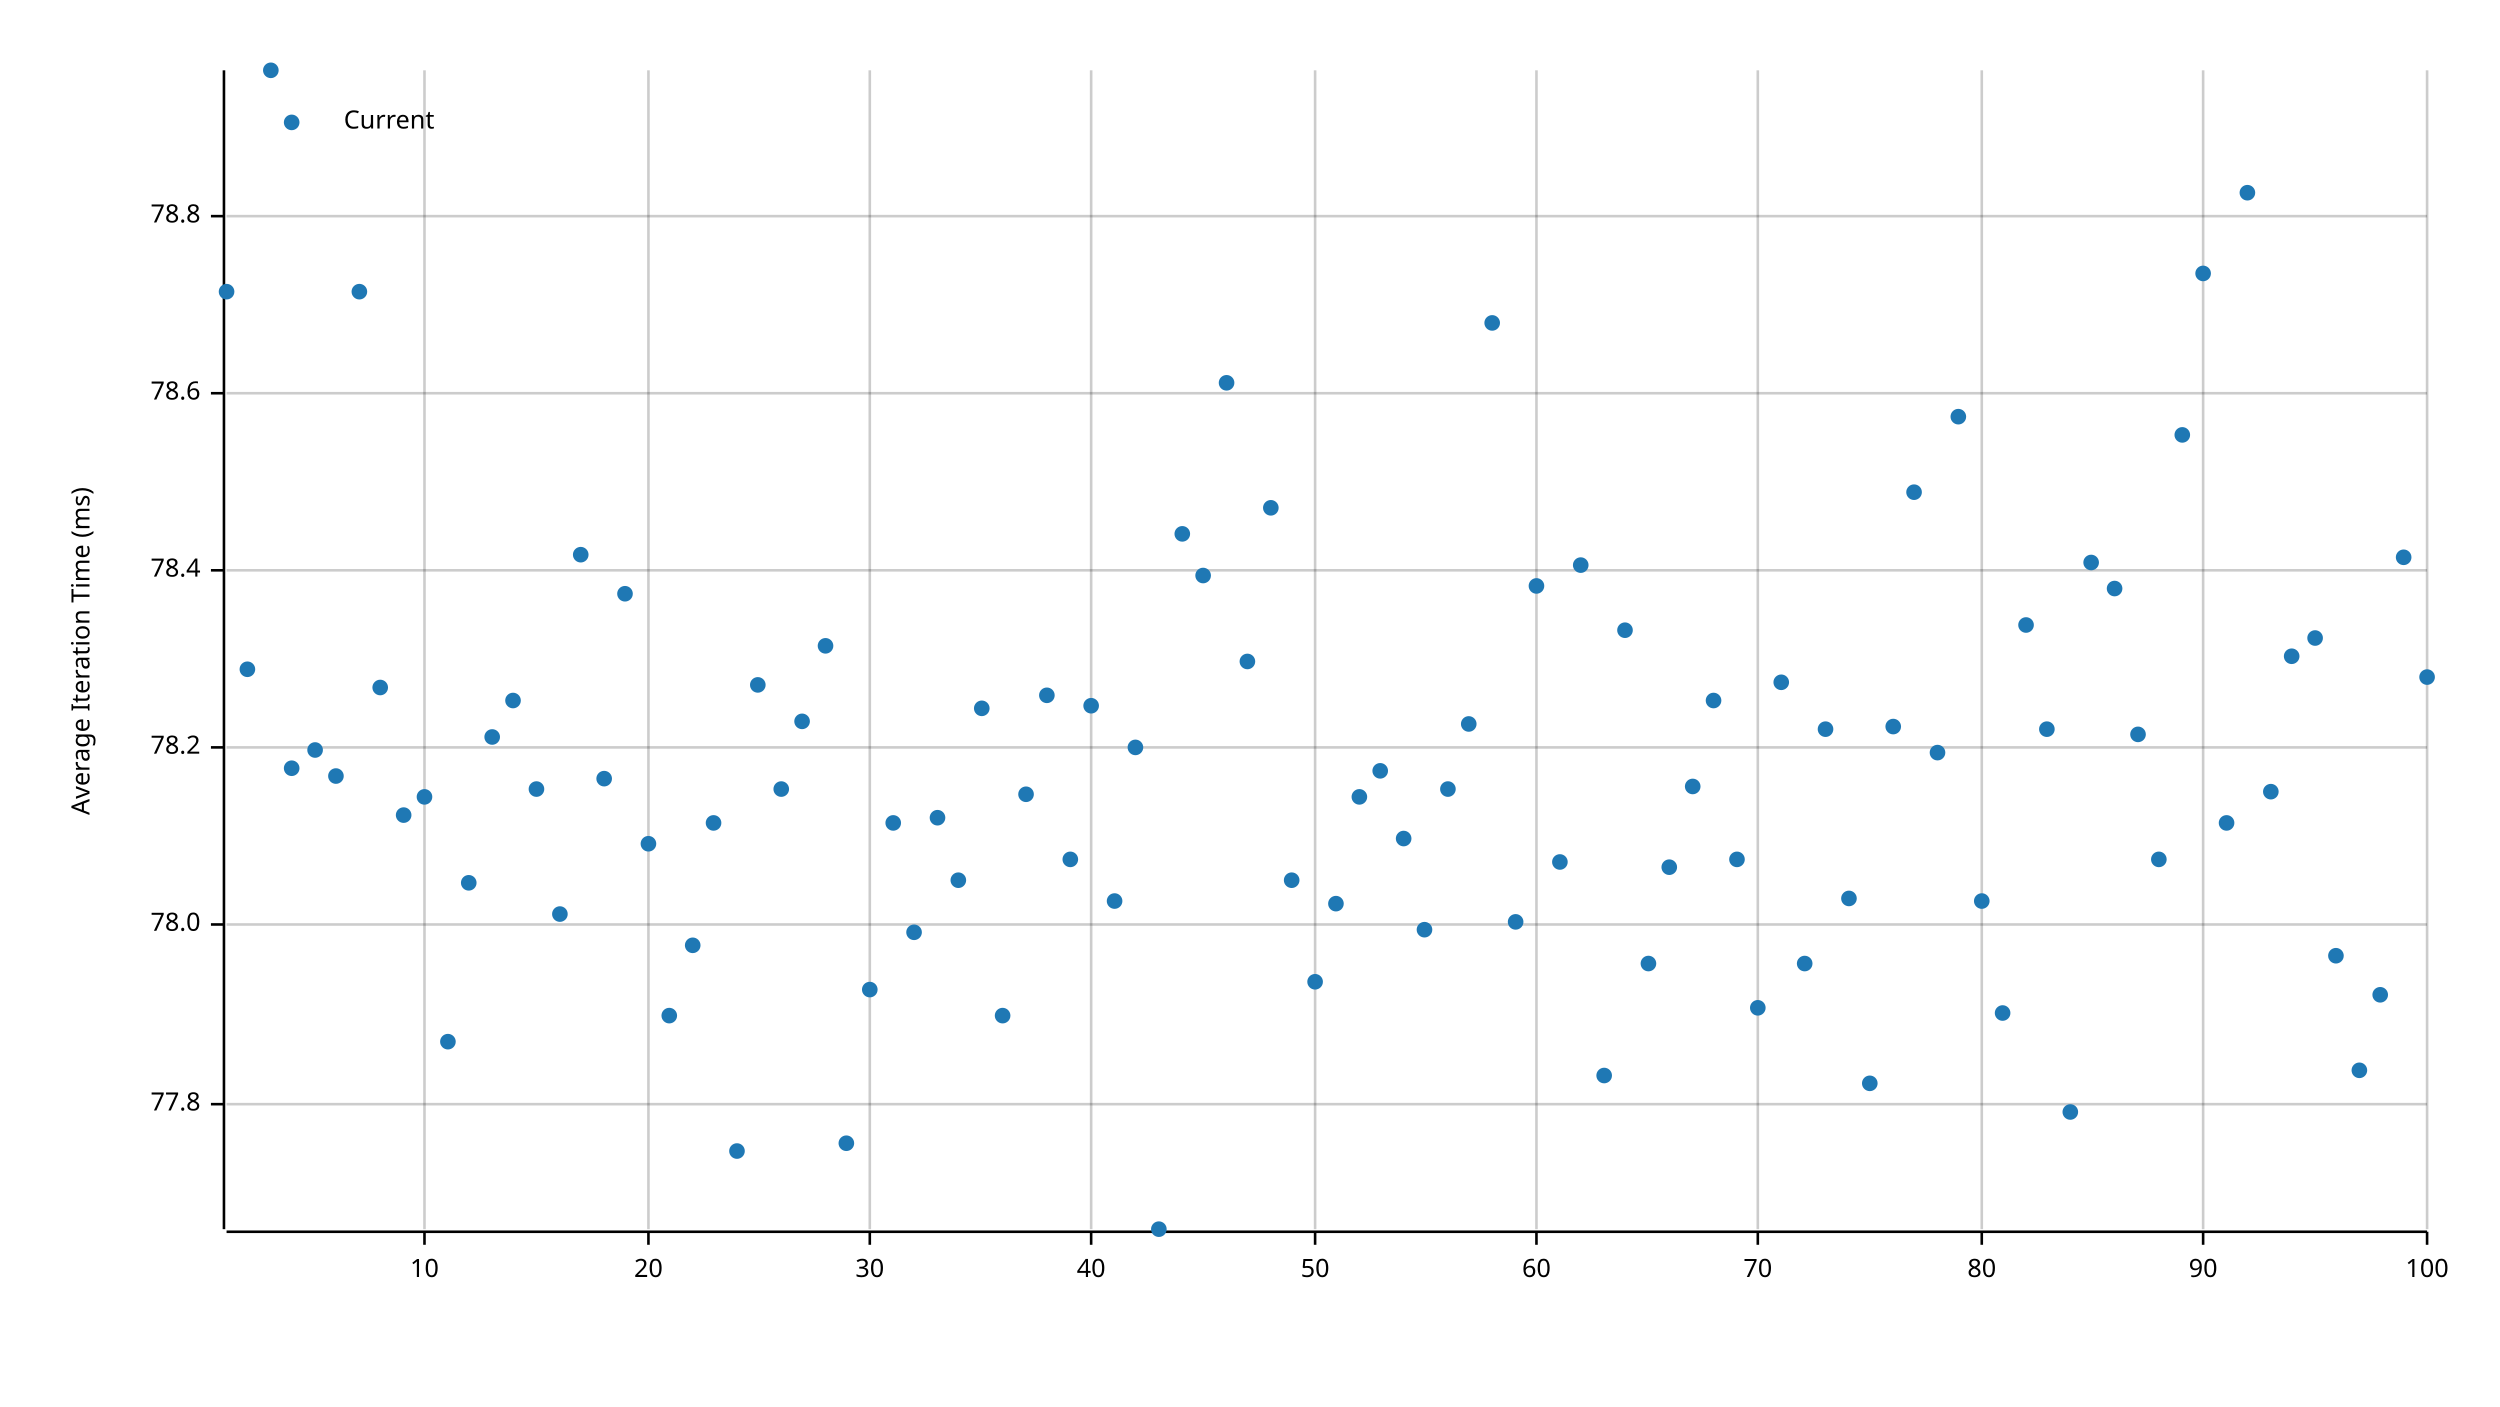
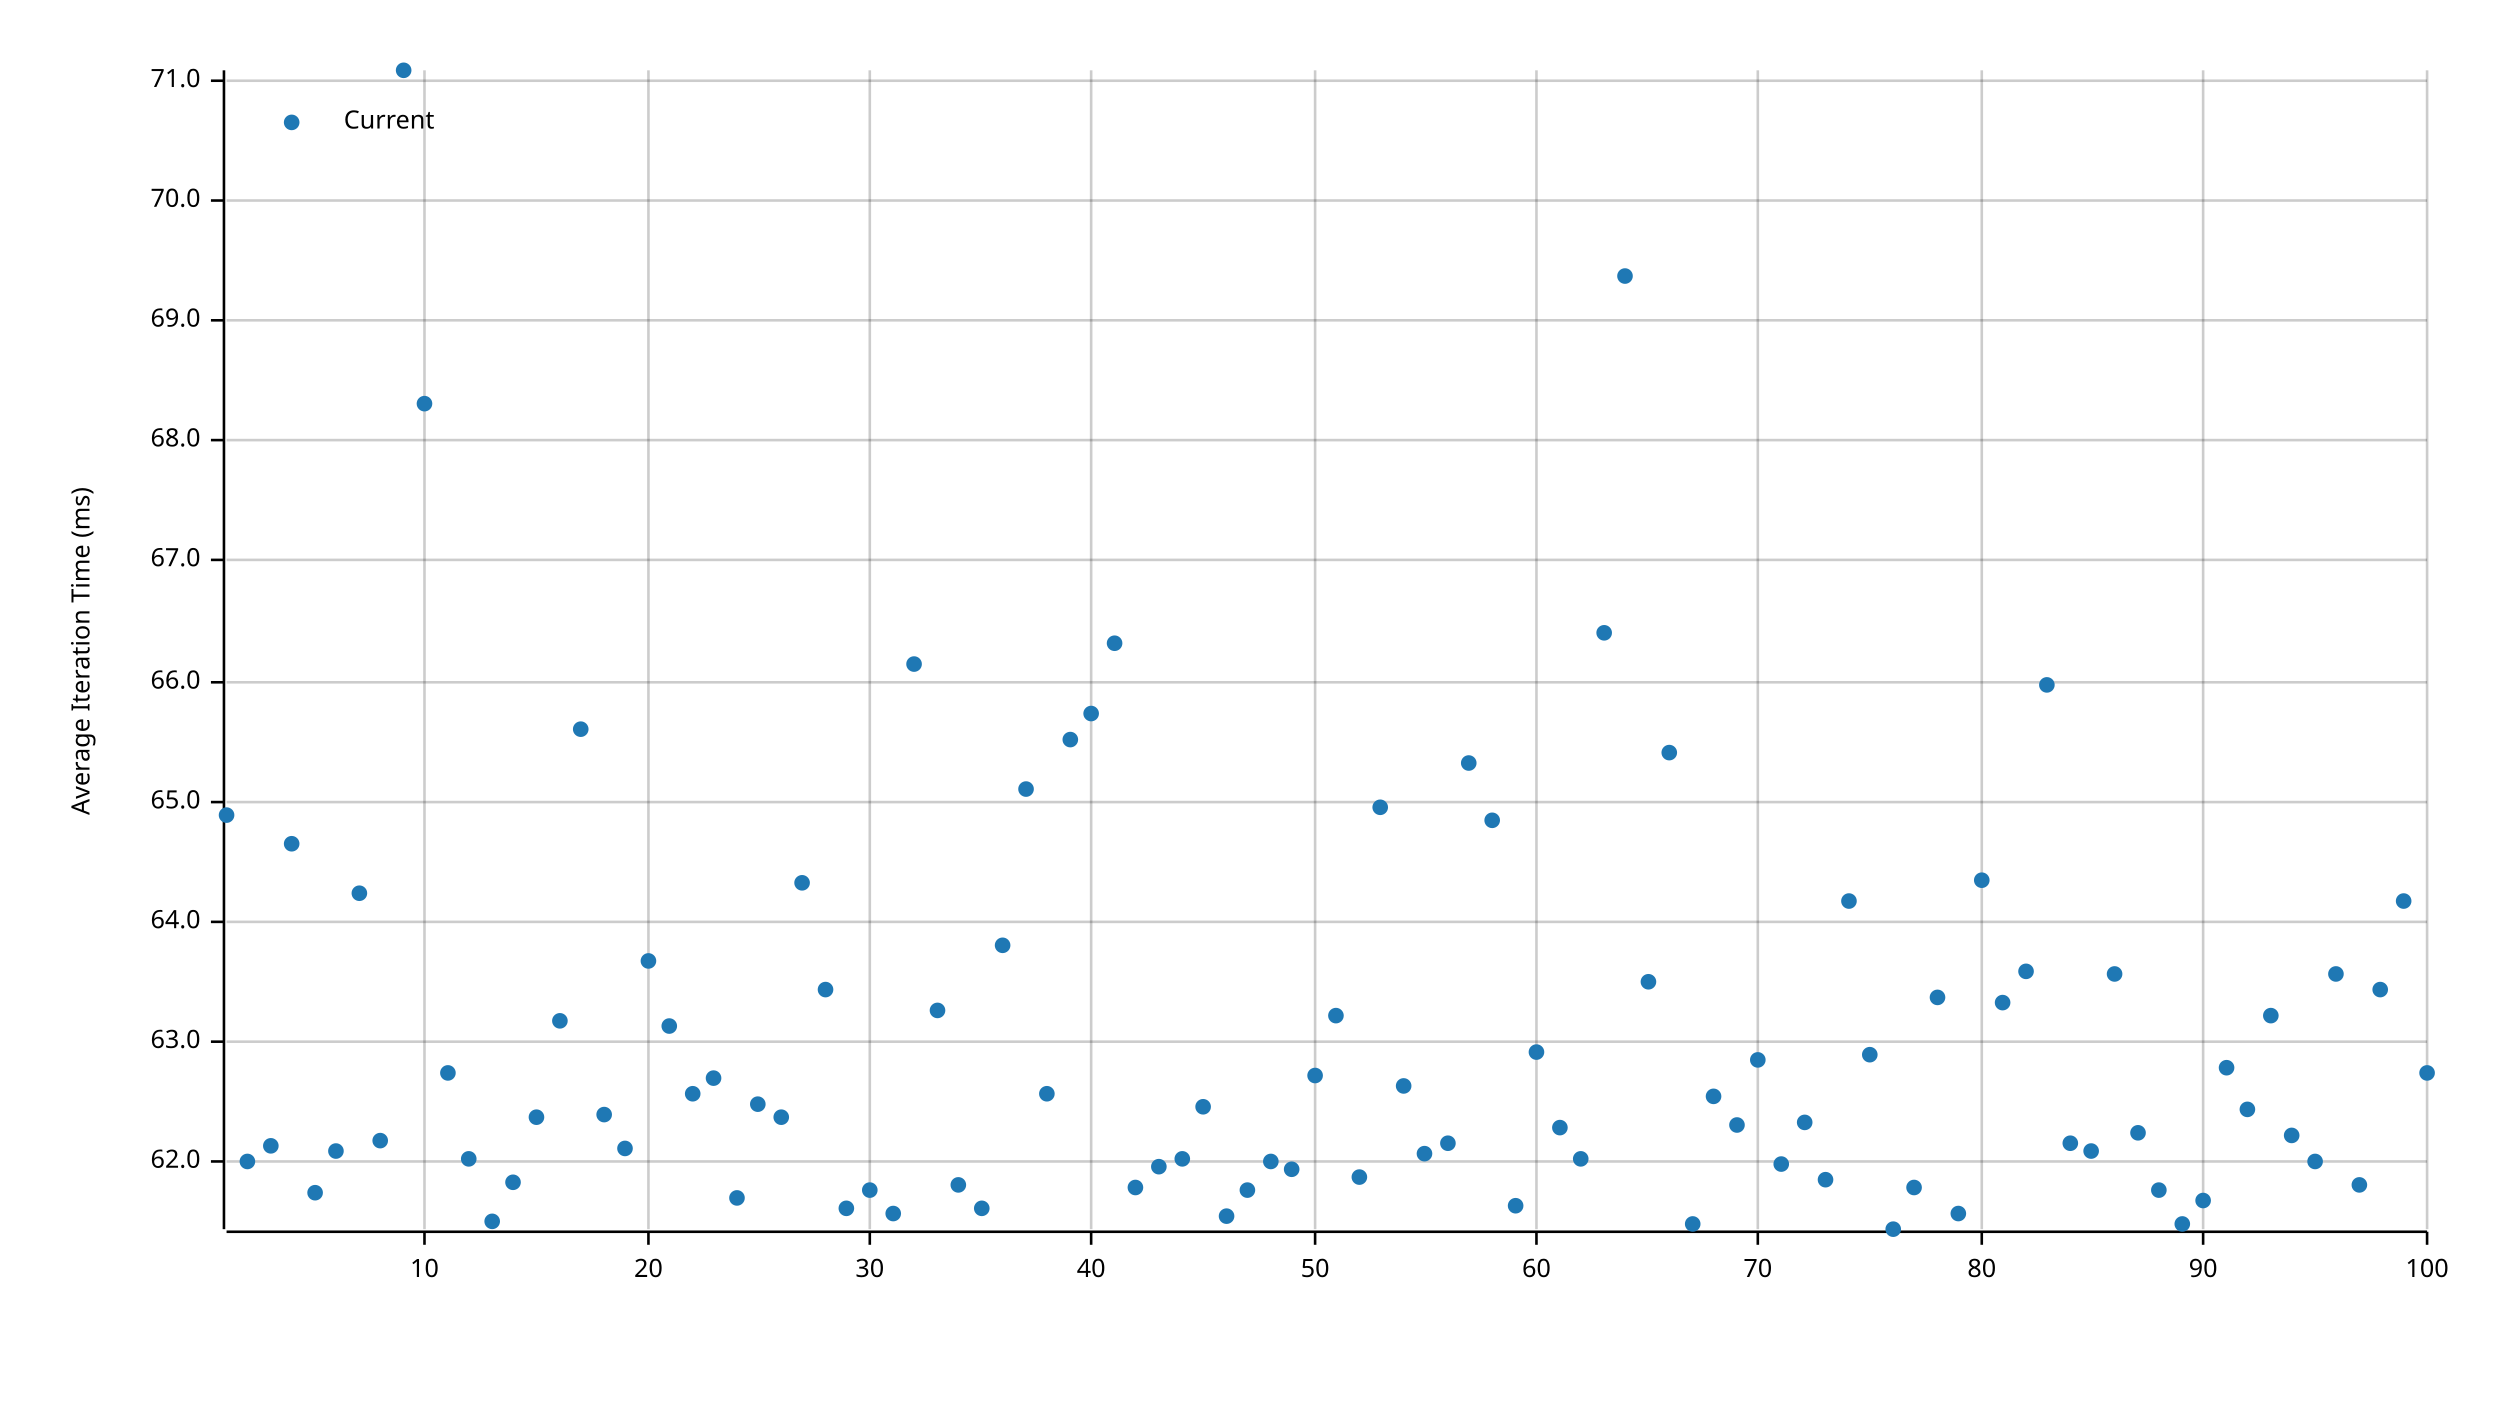
<svg xmlns="http://www.w3.org/2000/svg" width="960" height="540" viewBox="0 0 960 540">
  <text x="27" y="250" dy="0.76em" text-anchor="middle" font-family="sans-serif" font-size="9.677" opacity="1" fill="#000000" transform="rotate(270, 27, 250)">
Average Iteration Time (ms)
</text>
  <line opacity="0.2" stroke="#000000" stroke-width="1" x1="163" y1="472" x2="163" y2="27" />
  <line opacity="0.2" stroke="#000000" stroke-width="1" x1="249" y1="472" x2="249" y2="27" />
  <line opacity="0.2" stroke="#000000" stroke-width="1" x1="334" y1="472" x2="334" y2="27" />
  <line opacity="0.2" stroke="#000000" stroke-width="1" x1="419" y1="472" x2="419" y2="27" />
  <line opacity="0.2" stroke="#000000" stroke-width="1" x1="505" y1="472" x2="505" y2="27" />
  <line opacity="0.2" stroke="#000000" stroke-width="1" x1="590" y1="472" x2="590" y2="27" />
  <line opacity="0.2" stroke="#000000" stroke-width="1" x1="675" y1="472" x2="675" y2="27" />
  <line opacity="0.2" stroke="#000000" stroke-width="1" x1="761" y1="472" x2="761" y2="27" />
  <line opacity="0.2" stroke="#000000" stroke-width="1" x1="846" y1="472" x2="846" y2="27" />
  <line opacity="0.2" stroke="#000000" stroke-width="1" x1="932" y1="472" x2="932" y2="27" />
-   <line opacity="0.2" stroke="#000000" stroke-width="1" x1="87" y1="424" x2="932" y2="424" />
-   <line opacity="0.2" stroke="#000000" stroke-width="1" x1="87" y1="355" x2="932" y2="355" />
-   <line opacity="0.2" stroke="#000000" stroke-width="1" x1="87" y1="287" x2="932" y2="287" />
-   <line opacity="0.2" stroke="#000000" stroke-width="1" x1="87" y1="219" x2="932" y2="219" />
-   <line opacity="0.2" stroke="#000000" stroke-width="1" x1="87" y1="151" x2="932" y2="151" />
-   <line opacity="0.2" stroke="#000000" stroke-width="1" x1="87" y1="83" x2="932" y2="83" />
+   <line opacity="0.2" stroke="#000000" stroke-width="1" x1="87" y1="446" x2="932" y2="446" />
+   <line opacity="0.2" stroke="#000000" stroke-width="1" x1="87" y1="400" x2="932" y2="400" />
+   <line opacity="0.2" stroke="#000000" stroke-width="1" x1="87" y1="354" x2="932" y2="354" />
+   <line opacity="0.2" stroke="#000000" stroke-width="1" x1="87" y1="308" x2="932" y2="308" />
+   <line opacity="0.2" stroke="#000000" stroke-width="1" x1="87" y1="262" x2="932" y2="262" />
+   <line opacity="0.2" stroke="#000000" stroke-width="1" x1="87" y1="215" x2="932" y2="215" />
+   <line opacity="0.2" stroke="#000000" stroke-width="1" x1="87" y1="169" x2="932" y2="169" />
+   <line opacity="0.2" stroke="#000000" stroke-width="1" x1="87" y1="123" x2="932" y2="123" />
+   <line opacity="0.2" stroke="#000000" stroke-width="1" x1="87" y1="77" x2="932" y2="77" />
+   <line opacity="0.2" stroke="#000000" stroke-width="1" x1="87" y1="31" x2="932" y2="31" />
  <polyline fill="none" opacity="1" stroke="#000000" stroke-width="1" points="86,27 86,472 " />
-   <text x="77" y="424" dy="0.5ex" text-anchor="end" font-family="sans-serif" font-size="9.677" opacity="1" fill="#000000">
- 77.8
- </text>
-   <polyline fill="none" opacity="1" stroke="#000000" stroke-width="1" points="81,424 86,424 " />
-   <text x="77" y="355" dy="0.5ex" text-anchor="end" font-family="sans-serif" font-size="9.677" opacity="1" fill="#000000">
- 78.0
- </text>
-   <polyline fill="none" opacity="1" stroke="#000000" stroke-width="1" points="81,355 86,355 " />
-   <text x="77" y="287" dy="0.5ex" text-anchor="end" font-family="sans-serif" font-size="9.677" opacity="1" fill="#000000">
- 78.2
- </text>
-   <polyline fill="none" opacity="1" stroke="#000000" stroke-width="1" points="81,287 86,287 " />
-   <text x="77" y="219" dy="0.5ex" text-anchor="end" font-family="sans-serif" font-size="9.677" opacity="1" fill="#000000">
- 78.4
- </text>
-   <polyline fill="none" opacity="1" stroke="#000000" stroke-width="1" points="81,219 86,219 " />
-   <text x="77" y="151" dy="0.5ex" text-anchor="end" font-family="sans-serif" font-size="9.677" opacity="1" fill="#000000">
- 78.6
- </text>
-   <polyline fill="none" opacity="1" stroke="#000000" stroke-width="1" points="81,151 86,151 " />
-   <text x="77" y="83" dy="0.5ex" text-anchor="end" font-family="sans-serif" font-size="9.677" opacity="1" fill="#000000">
- 78.8
- </text>
-   <polyline fill="none" opacity="1" stroke="#000000" stroke-width="1" points="81,83 86,83 " />
+   <text x="77" y="446" dy="0.5ex" text-anchor="end" font-family="sans-serif" font-size="9.677" opacity="1" fill="#000000">
+ 62.0
+ </text>
+   <polyline fill="none" opacity="1" stroke="#000000" stroke-width="1" points="81,446 86,446 " />
+   <text x="77" y="400" dy="0.5ex" text-anchor="end" font-family="sans-serif" font-size="9.677" opacity="1" fill="#000000">
+ 63.0
+ </text>
+   <polyline fill="none" opacity="1" stroke="#000000" stroke-width="1" points="81,400 86,400 " />
+   <text x="77" y="354" dy="0.5ex" text-anchor="end" font-family="sans-serif" font-size="9.677" opacity="1" fill="#000000">
+ 64.0
+ </text>
+   <polyline fill="none" opacity="1" stroke="#000000" stroke-width="1" points="81,354 86,354 " />
+   <text x="77" y="308" dy="0.5ex" text-anchor="end" font-family="sans-serif" font-size="9.677" opacity="1" fill="#000000">
+ 65.0
+ </text>
+   <polyline fill="none" opacity="1" stroke="#000000" stroke-width="1" points="81,308 86,308 " />
+   <text x="77" y="262" dy="0.5ex" text-anchor="end" font-family="sans-serif" font-size="9.677" opacity="1" fill="#000000">
+ 66.0
+ </text>
+   <polyline fill="none" opacity="1" stroke="#000000" stroke-width="1" points="81,262 86,262 " />
+   <text x="77" y="215" dy="0.5ex" text-anchor="end" font-family="sans-serif" font-size="9.677" opacity="1" fill="#000000">
+ 67.0
+ </text>
+   <polyline fill="none" opacity="1" stroke="#000000" stroke-width="1" points="81,215 86,215 " />
+   <text x="77" y="169" dy="0.5ex" text-anchor="end" font-family="sans-serif" font-size="9.677" opacity="1" fill="#000000">
+ 68.0
+ </text>
+   <polyline fill="none" opacity="1" stroke="#000000" stroke-width="1" points="81,169 86,169 " />
+   <text x="77" y="123" dy="0.5ex" text-anchor="end" font-family="sans-serif" font-size="9.677" opacity="1" fill="#000000">
+ 69.0
+ </text>
+   <polyline fill="none" opacity="1" stroke="#000000" stroke-width="1" points="81,123 86,123 " />
+   <text x="77" y="77" dy="0.5ex" text-anchor="end" font-family="sans-serif" font-size="9.677" opacity="1" fill="#000000">
+ 70.0
+ </text>
+   <polyline fill="none" opacity="1" stroke="#000000" stroke-width="1" points="81,77 86,77 " />
+   <text x="77" y="31" dy="0.5ex" text-anchor="end" font-family="sans-serif" font-size="9.677" opacity="1" fill="#000000">
+ 71.0
+ </text>
+   <polyline fill="none" opacity="1" stroke="#000000" stroke-width="1" points="81,31 86,31 " />
  <polyline fill="none" opacity="1" stroke="#000000" stroke-width="1" points="87,473 932,473 " />
  <text x="163" y="483" dy="0.76em" text-anchor="middle" font-family="sans-serif" font-size="9.677" opacity="1" fill="#000000">
10
</text>
  <polyline fill="none" opacity="1" stroke="#000000" stroke-width="1" points="163,473 163,478 " />
  <text x="249" y="483" dy="0.76em" text-anchor="middle" font-family="sans-serif" font-size="9.677" opacity="1" fill="#000000">
20
</text>
  <polyline fill="none" opacity="1" stroke="#000000" stroke-width="1" points="249,473 249,478 " />
  <text x="334" y="483" dy="0.76em" text-anchor="middle" font-family="sans-serif" font-size="9.677" opacity="1" fill="#000000">
30
</text>
  <polyline fill="none" opacity="1" stroke="#000000" stroke-width="1" points="334,473 334,478 " />
  <text x="419" y="483" dy="0.76em" text-anchor="middle" font-family="sans-serif" font-size="9.677" opacity="1" fill="#000000">
40
</text>
  <polyline fill="none" opacity="1" stroke="#000000" stroke-width="1" points="419,473 419,478 " />
  <text x="505" y="483" dy="0.76em" text-anchor="middle" font-family="sans-serif" font-size="9.677" opacity="1" fill="#000000">
50
</text>
  <polyline fill="none" opacity="1" stroke="#000000" stroke-width="1" points="505,473 505,478 " />
  <text x="590" y="483" dy="0.76em" text-anchor="middle" font-family="sans-serif" font-size="9.677" opacity="1" fill="#000000">
60
</text>
  <polyline fill="none" opacity="1" stroke="#000000" stroke-width="1" points="590,473 590,478 " />
  <text x="675" y="483" dy="0.76em" text-anchor="middle" font-family="sans-serif" font-size="9.677" opacity="1" fill="#000000">
70
</text>
  <polyline fill="none" opacity="1" stroke="#000000" stroke-width="1" points="675,473 675,478 " />
  <text x="761" y="483" dy="0.76em" text-anchor="middle" font-family="sans-serif" font-size="9.677" opacity="1" fill="#000000">
80
</text>
  <polyline fill="none" opacity="1" stroke="#000000" stroke-width="1" points="761,473 761,478 " />
  <text x="846" y="483" dy="0.76em" text-anchor="middle" font-family="sans-serif" font-size="9.677" opacity="1" fill="#000000">
90
</text>
  <polyline fill="none" opacity="1" stroke="#000000" stroke-width="1" points="846,473 846,478 " />
  <text x="932" y="483" dy="0.76em" text-anchor="middle" font-family="sans-serif" font-size="9.677" opacity="1" fill="#000000">
100
</text>
  <polyline fill="none" opacity="1" stroke="#000000" stroke-width="1" points="932,473 932,478 " />
-   <circle cx="87" cy="112" r="3" opacity="1" fill="#1F78B4" stroke="none" stroke-width="1" />
-   <circle cx="95" cy="257" r="3" opacity="1" fill="#1F78B4" stroke="none" stroke-width="1" />
-   <circle cx="104" cy="27" r="3" opacity="1" fill="#1F78B4" stroke="none" stroke-width="1" />
-   <circle cx="112" cy="295" r="3" opacity="1" fill="#1F78B4" stroke="none" stroke-width="1" />
-   <circle cx="121" cy="288" r="3" opacity="1" fill="#1F78B4" stroke="none" stroke-width="1" />
-   <circle cx="129" cy="298" r="3" opacity="1" fill="#1F78B4" stroke="none" stroke-width="1" />
-   <circle cx="138" cy="112" r="3" opacity="1" fill="#1F78B4" stroke="none" stroke-width="1" />
-   <circle cx="146" cy="264" r="3" opacity="1" fill="#1F78B4" stroke="none" stroke-width="1" />
-   <circle cx="155" cy="313" r="3" opacity="1" fill="#1F78B4" stroke="none" stroke-width="1" />
-   <circle cx="163" cy="306" r="3" opacity="1" fill="#1F78B4" stroke="none" stroke-width="1" />
-   <circle cx="172" cy="400" r="3" opacity="1" fill="#1F78B4" stroke="none" stroke-width="1" />
-   <circle cx="180" cy="339" r="3" opacity="1" fill="#1F78B4" stroke="none" stroke-width="1" />
-   <circle cx="189" cy="283" r="3" opacity="1" fill="#1F78B4" stroke="none" stroke-width="1" />
-   <circle cx="197" cy="269" r="3" opacity="1" fill="#1F78B4" stroke="none" stroke-width="1" />
-   <circle cx="206" cy="303" r="3" opacity="1" fill="#1F78B4" stroke="none" stroke-width="1" />
-   <circle cx="215" cy="351" r="3" opacity="1" fill="#1F78B4" stroke="none" stroke-width="1" />
-   <circle cx="223" cy="213" r="3" opacity="1" fill="#1F78B4" stroke="none" stroke-width="1" />
-   <circle cx="232" cy="299" r="3" opacity="1" fill="#1F78B4" stroke="none" stroke-width="1" />
-   <circle cx="240" cy="228" r="3" opacity="1" fill="#1F78B4" stroke="none" stroke-width="1" />
-   <circle cx="249" cy="324" r="3" opacity="1" fill="#1F78B4" stroke="none" stroke-width="1" />
-   <circle cx="257" cy="390" r="3" opacity="1" fill="#1F78B4" stroke="none" stroke-width="1" />
-   <circle cx="266" cy="363" r="3" opacity="1" fill="#1F78B4" stroke="none" stroke-width="1" />
-   <circle cx="274" cy="316" r="3" opacity="1" fill="#1F78B4" stroke="none" stroke-width="1" />
-   <circle cx="283" cy="442" r="3" opacity="1" fill="#1F78B4" stroke="none" stroke-width="1" />
-   <circle cx="291" cy="263" r="3" opacity="1" fill="#1F78B4" stroke="none" stroke-width="1" />
-   <circle cx="300" cy="303" r="3" opacity="1" fill="#1F78B4" stroke="none" stroke-width="1" />
-   <circle cx="308" cy="277" r="3" opacity="1" fill="#1F78B4" stroke="none" stroke-width="1" />
-   <circle cx="317" cy="248" r="3" opacity="1" fill="#1F78B4" stroke="none" stroke-width="1" />
-   <circle cx="325" cy="439" r="3" opacity="1" fill="#1F78B4" stroke="none" stroke-width="1" />
-   <circle cx="334" cy="380" r="3" opacity="1" fill="#1F78B4" stroke="none" stroke-width="1" />
-   <circle cx="343" cy="316" r="3" opacity="1" fill="#1F78B4" stroke="none" stroke-width="1" />
-   <circle cx="351" cy="358" r="3" opacity="1" fill="#1F78B4" stroke="none" stroke-width="1" />
-   <circle cx="360" cy="314" r="3" opacity="1" fill="#1F78B4" stroke="none" stroke-width="1" />
-   <circle cx="368" cy="338" r="3" opacity="1" fill="#1F78B4" stroke="none" stroke-width="1" />
-   <circle cx="377" cy="272" r="3" opacity="1" fill="#1F78B4" stroke="none" stroke-width="1" />
-   <circle cx="385" cy="390" r="3" opacity="1" fill="#1F78B4" stroke="none" stroke-width="1" />
-   <circle cx="394" cy="305" r="3" opacity="1" fill="#1F78B4" stroke="none" stroke-width="1" />
-   <circle cx="402" cy="267" r="3" opacity="1" fill="#1F78B4" stroke="none" stroke-width="1" />
-   <circle cx="411" cy="330" r="3" opacity="1" fill="#1F78B4" stroke="none" stroke-width="1" />
-   <circle cx="419" cy="271" r="3" opacity="1" fill="#1F78B4" stroke="none" stroke-width="1" />
-   <circle cx="428" cy="346" r="3" opacity="1" fill="#1F78B4" stroke="none" stroke-width="1" />
-   <circle cx="436" cy="287" r="3" opacity="1" fill="#1F78B4" stroke="none" stroke-width="1" />
-   <circle cx="445" cy="472" r="3" opacity="1" fill="#1F78B4" stroke="none" stroke-width="1" />
-   <circle cx="454" cy="205" r="3" opacity="1" fill="#1F78B4" stroke="none" stroke-width="1" />
-   <circle cx="462" cy="221" r="3" opacity="1" fill="#1F78B4" stroke="none" stroke-width="1" />
-   <circle cx="471" cy="147" r="3" opacity="1" fill="#1F78B4" stroke="none" stroke-width="1" />
-   <circle cx="479" cy="254" r="3" opacity="1" fill="#1F78B4" stroke="none" stroke-width="1" />
-   <circle cx="488" cy="195" r="3" opacity="1" fill="#1F78B4" stroke="none" stroke-width="1" />
-   <circle cx="496" cy="338" r="3" opacity="1" fill="#1F78B4" stroke="none" stroke-width="1" />
-   <circle cx="505" cy="377" r="3" opacity="1" fill="#1F78B4" stroke="none" stroke-width="1" />
-   <circle cx="513" cy="347" r="3" opacity="1" fill="#1F78B4" stroke="none" stroke-width="1" />
-   <circle cx="522" cy="306" r="3" opacity="1" fill="#1F78B4" stroke="none" stroke-width="1" />
-   <circle cx="530" cy="296" r="3" opacity="1" fill="#1F78B4" stroke="none" stroke-width="1" />
-   <circle cx="539" cy="322" r="3" opacity="1" fill="#1F78B4" stroke="none" stroke-width="1" />
-   <circle cx="547" cy="357" r="3" opacity="1" fill="#1F78B4" stroke="none" stroke-width="1" />
-   <circle cx="556" cy="303" r="3" opacity="1" fill="#1F78B4" stroke="none" stroke-width="1" />
-   <circle cx="564" cy="278" r="3" opacity="1" fill="#1F78B4" stroke="none" stroke-width="1" />
-   <circle cx="573" cy="124" r="3" opacity="1" fill="#1F78B4" stroke="none" stroke-width="1" />
-   <circle cx="582" cy="354" r="3" opacity="1" fill="#1F78B4" stroke="none" stroke-width="1" />
-   <circle cx="590" cy="225" r="3" opacity="1" fill="#1F78B4" stroke="none" stroke-width="1" />
-   <circle cx="599" cy="331" r="3" opacity="1" fill="#1F78B4" stroke="none" stroke-width="1" />
-   <circle cx="607" cy="217" r="3" opacity="1" fill="#1F78B4" stroke="none" stroke-width="1" />
-   <circle cx="616" cy="413" r="3" opacity="1" fill="#1F78B4" stroke="none" stroke-width="1" />
-   <circle cx="624" cy="242" r="3" opacity="1" fill="#1F78B4" stroke="none" stroke-width="1" />
-   <circle cx="633" cy="370" r="3" opacity="1" fill="#1F78B4" stroke="none" stroke-width="1" />
-   <circle cx="641" cy="333" r="3" opacity="1" fill="#1F78B4" stroke="none" stroke-width="1" />
-   <circle cx="650" cy="302" r="3" opacity="1" fill="#1F78B4" stroke="none" stroke-width="1" />
-   <circle cx="658" cy="269" r="3" opacity="1" fill="#1F78B4" stroke="none" stroke-width="1" />
-   <circle cx="667" cy="330" r="3" opacity="1" fill="#1F78B4" stroke="none" stroke-width="1" />
-   <circle cx="675" cy="387" r="3" opacity="1" fill="#1F78B4" stroke="none" stroke-width="1" />
-   <circle cx="684" cy="262" r="3" opacity="1" fill="#1F78B4" stroke="none" stroke-width="1" />
-   <circle cx="693" cy="370" r="3" opacity="1" fill="#1F78B4" stroke="none" stroke-width="1" />
-   <circle cx="701" cy="280" r="3" opacity="1" fill="#1F78B4" stroke="none" stroke-width="1" />
-   <circle cx="710" cy="345" r="3" opacity="1" fill="#1F78B4" stroke="none" stroke-width="1" />
-   <circle cx="718" cy="416" r="3" opacity="1" fill="#1F78B4" stroke="none" stroke-width="1" />
-   <circle cx="727" cy="279" r="3" opacity="1" fill="#1F78B4" stroke="none" stroke-width="1" />
-   <circle cx="735" cy="189" r="3" opacity="1" fill="#1F78B4" stroke="none" stroke-width="1" />
-   <circle cx="744" cy="289" r="3" opacity="1" fill="#1F78B4" stroke="none" stroke-width="1" />
-   <circle cx="752" cy="160" r="3" opacity="1" fill="#1F78B4" stroke="none" stroke-width="1" />
-   <circle cx="761" cy="346" r="3" opacity="1" fill="#1F78B4" stroke="none" stroke-width="1" />
-   <circle cx="769" cy="389" r="3" opacity="1" fill="#1F78B4" stroke="none" stroke-width="1" />
-   <circle cx="778" cy="240" r="3" opacity="1" fill="#1F78B4" stroke="none" stroke-width="1" />
-   <circle cx="786" cy="280" r="3" opacity="1" fill="#1F78B4" stroke="none" stroke-width="1" />
-   <circle cx="795" cy="427" r="3" opacity="1" fill="#1F78B4" stroke="none" stroke-width="1" />
-   <circle cx="803" cy="216" r="3" opacity="1" fill="#1F78B4" stroke="none" stroke-width="1" />
-   <circle cx="812" cy="226" r="3" opacity="1" fill="#1F78B4" stroke="none" stroke-width="1" />
-   <circle cx="821" cy="282" r="3" opacity="1" fill="#1F78B4" stroke="none" stroke-width="1" />
-   <circle cx="829" cy="330" r="3" opacity="1" fill="#1F78B4" stroke="none" stroke-width="1" />
-   <circle cx="838" cy="167" r="3" opacity="1" fill="#1F78B4" stroke="none" stroke-width="1" />
-   <circle cx="846" cy="105" r="3" opacity="1" fill="#1F78B4" stroke="none" stroke-width="1" />
-   <circle cx="855" cy="316" r="3" opacity="1" fill="#1F78B4" stroke="none" stroke-width="1" />
-   <circle cx="863" cy="74" r="3" opacity="1" fill="#1F78B4" stroke="none" stroke-width="1" />
-   <circle cx="872" cy="304" r="3" opacity="1" fill="#1F78B4" stroke="none" stroke-width="1" />
-   <circle cx="880" cy="252" r="3" opacity="1" fill="#1F78B4" stroke="none" stroke-width="1" />
-   <circle cx="889" cy="245" r="3" opacity="1" fill="#1F78B4" stroke="none" stroke-width="1" />
-   <circle cx="897" cy="367" r="3" opacity="1" fill="#1F78B4" stroke="none" stroke-width="1" />
-   <circle cx="906" cy="411" r="3" opacity="1" fill="#1F78B4" stroke="none" stroke-width="1" />
-   <circle cx="914" cy="382" r="3" opacity="1" fill="#1F78B4" stroke="none" stroke-width="1" />
-   <circle cx="923" cy="214" r="3" opacity="1" fill="#1F78B4" stroke="none" stroke-width="1" />
-   <circle cx="932" cy="260" r="3" opacity="1" fill="#1F78B4" stroke="none" stroke-width="1" />
+   <circle cx="87" cy="313" r="3" opacity="1" fill="#1F78B4" stroke="none" stroke-width="1" />
+   <circle cx="95" cy="446" r="3" opacity="1" fill="#1F78B4" stroke="none" stroke-width="1" />
+   <circle cx="104" cy="440" r="3" opacity="1" fill="#1F78B4" stroke="none" stroke-width="1" />
+   <circle cx="112" cy="324" r="3" opacity="1" fill="#1F78B4" stroke="none" stroke-width="1" />
+   <circle cx="121" cy="458" r="3" opacity="1" fill="#1F78B4" stroke="none" stroke-width="1" />
+   <circle cx="129" cy="442" r="3" opacity="1" fill="#1F78B4" stroke="none" stroke-width="1" />
+   <circle cx="138" cy="343" r="3" opacity="1" fill="#1F78B4" stroke="none" stroke-width="1" />
+   <circle cx="146" cy="438" r="3" opacity="1" fill="#1F78B4" stroke="none" stroke-width="1" />
+   <circle cx="155" cy="27" r="3" opacity="1" fill="#1F78B4" stroke="none" stroke-width="1" />
+   <circle cx="163" cy="155" r="3" opacity="1" fill="#1F78B4" stroke="none" stroke-width="1" />
+   <circle cx="172" cy="412" r="3" opacity="1" fill="#1F78B4" stroke="none" stroke-width="1" />
+   <circle cx="180" cy="445" r="3" opacity="1" fill="#1F78B4" stroke="none" stroke-width="1" />
+   <circle cx="189" cy="469" r="3" opacity="1" fill="#1F78B4" stroke="none" stroke-width="1" />
+   <circle cx="197" cy="454" r="3" opacity="1" fill="#1F78B4" stroke="none" stroke-width="1" />
+   <circle cx="206" cy="429" r="3" opacity="1" fill="#1F78B4" stroke="none" stroke-width="1" />
+   <circle cx="215" cy="392" r="3" opacity="1" fill="#1F78B4" stroke="none" stroke-width="1" />
+   <circle cx="223" cy="280" r="3" opacity="1" fill="#1F78B4" stroke="none" stroke-width="1" />
+   <circle cx="232" cy="428" r="3" opacity="1" fill="#1F78B4" stroke="none" stroke-width="1" />
+   <circle cx="240" cy="441" r="3" opacity="1" fill="#1F78B4" stroke="none" stroke-width="1" />
+   <circle cx="249" cy="369" r="3" opacity="1" fill="#1F78B4" stroke="none" stroke-width="1" />
+   <circle cx="257" cy="394" r="3" opacity="1" fill="#1F78B4" stroke="none" stroke-width="1" />
+   <circle cx="266" cy="420" r="3" opacity="1" fill="#1F78B4" stroke="none" stroke-width="1" />
+   <circle cx="274" cy="414" r="3" opacity="1" fill="#1F78B4" stroke="none" stroke-width="1" />
+   <circle cx="283" cy="460" r="3" opacity="1" fill="#1F78B4" stroke="none" stroke-width="1" />
+   <circle cx="291" cy="424" r="3" opacity="1" fill="#1F78B4" stroke="none" stroke-width="1" />
+   <circle cx="300" cy="429" r="3" opacity="1" fill="#1F78B4" stroke="none" stroke-width="1" />
+   <circle cx="308" cy="339" r="3" opacity="1" fill="#1F78B4" stroke="none" stroke-width="1" />
+   <circle cx="317" cy="380" r="3" opacity="1" fill="#1F78B4" stroke="none" stroke-width="1" />
+   <circle cx="325" cy="464" r="3" opacity="1" fill="#1F78B4" stroke="none" stroke-width="1" />
+   <circle cx="334" cy="457" r="3" opacity="1" fill="#1F78B4" stroke="none" stroke-width="1" />
+   <circle cx="343" cy="466" r="3" opacity="1" fill="#1F78B4" stroke="none" stroke-width="1" />
+   <circle cx="351" cy="255" r="3" opacity="1" fill="#1F78B4" stroke="none" stroke-width="1" />
+   <circle cx="360" cy="388" r="3" opacity="1" fill="#1F78B4" stroke="none" stroke-width="1" />
+   <circle cx="368" cy="455" r="3" opacity="1" fill="#1F78B4" stroke="none" stroke-width="1" />
+   <circle cx="377" cy="464" r="3" opacity="1" fill="#1F78B4" stroke="none" stroke-width="1" />
+   <circle cx="385" cy="363" r="3" opacity="1" fill="#1F78B4" stroke="none" stroke-width="1" />
+   <circle cx="394" cy="303" r="3" opacity="1" fill="#1F78B4" stroke="none" stroke-width="1" />
+   <circle cx="402" cy="420" r="3" opacity="1" fill="#1F78B4" stroke="none" stroke-width="1" />
+   <circle cx="411" cy="284" r="3" opacity="1" fill="#1F78B4" stroke="none" stroke-width="1" />
+   <circle cx="419" cy="274" r="3" opacity="1" fill="#1F78B4" stroke="none" stroke-width="1" />
+   <circle cx="428" cy="247" r="3" opacity="1" fill="#1F78B4" stroke="none" stroke-width="1" />
+   <circle cx="436" cy="456" r="3" opacity="1" fill="#1F78B4" stroke="none" stroke-width="1" />
+   <circle cx="445" cy="448" r="3" opacity="1" fill="#1F78B4" stroke="none" stroke-width="1" />
+   <circle cx="454" cy="445" r="3" opacity="1" fill="#1F78B4" stroke="none" stroke-width="1" />
+   <circle cx="462" cy="425" r="3" opacity="1" fill="#1F78B4" stroke="none" stroke-width="1" />
+   <circle cx="471" cy="467" r="3" opacity="1" fill="#1F78B4" stroke="none" stroke-width="1" />
+   <circle cx="479" cy="457" r="3" opacity="1" fill="#1F78B4" stroke="none" stroke-width="1" />
+   <circle cx="488" cy="446" r="3" opacity="1" fill="#1F78B4" stroke="none" stroke-width="1" />
+   <circle cx="496" cy="449" r="3" opacity="1" fill="#1F78B4" stroke="none" stroke-width="1" />
+   <circle cx="505" cy="413" r="3" opacity="1" fill="#1F78B4" stroke="none" stroke-width="1" />
+   <circle cx="513" cy="390" r="3" opacity="1" fill="#1F78B4" stroke="none" stroke-width="1" />
+   <circle cx="522" cy="452" r="3" opacity="1" fill="#1F78B4" stroke="none" stroke-width="1" />
+   <circle cx="530" cy="310" r="3" opacity="1" fill="#1F78B4" stroke="none" stroke-width="1" />
+   <circle cx="539" cy="417" r="3" opacity="1" fill="#1F78B4" stroke="none" stroke-width="1" />
+   <circle cx="547" cy="443" r="3" opacity="1" fill="#1F78B4" stroke="none" stroke-width="1" />
+   <circle cx="556" cy="439" r="3" opacity="1" fill="#1F78B4" stroke="none" stroke-width="1" />
+   <circle cx="564" cy="293" r="3" opacity="1" fill="#1F78B4" stroke="none" stroke-width="1" />
+   <circle cx="573" cy="315" r="3" opacity="1" fill="#1F78B4" stroke="none" stroke-width="1" />
+   <circle cx="582" cy="463" r="3" opacity="1" fill="#1F78B4" stroke="none" stroke-width="1" />
+   <circle cx="590" cy="404" r="3" opacity="1" fill="#1F78B4" stroke="none" stroke-width="1" />
+   <circle cx="599" cy="433" r="3" opacity="1" fill="#1F78B4" stroke="none" stroke-width="1" />
+   <circle cx="607" cy="445" r="3" opacity="1" fill="#1F78B4" stroke="none" stroke-width="1" />
+   <circle cx="616" cy="243" r="3" opacity="1" fill="#1F78B4" stroke="none" stroke-width="1" />
+   <circle cx="624" cy="106" r="3" opacity="1" fill="#1F78B4" stroke="none" stroke-width="1" />
+   <circle cx="633" cy="377" r="3" opacity="1" fill="#1F78B4" stroke="none" stroke-width="1" />
+   <circle cx="641" cy="289" r="3" opacity="1" fill="#1F78B4" stroke="none" stroke-width="1" />
+   <circle cx="650" cy="470" r="3" opacity="1" fill="#1F78B4" stroke="none" stroke-width="1" />
+   <circle cx="658" cy="421" r="3" opacity="1" fill="#1F78B4" stroke="none" stroke-width="1" />
+   <circle cx="667" cy="432" r="3" opacity="1" fill="#1F78B4" stroke="none" stroke-width="1" />
+   <circle cx="675" cy="407" r="3" opacity="1" fill="#1F78B4" stroke="none" stroke-width="1" />
+   <circle cx="684" cy="447" r="3" opacity="1" fill="#1F78B4" stroke="none" stroke-width="1" />
+   <circle cx="693" cy="431" r="3" opacity="1" fill="#1F78B4" stroke="none" stroke-width="1" />
+   <circle cx="701" cy="453" r="3" opacity="1" fill="#1F78B4" stroke="none" stroke-width="1" />
+   <circle cx="710" cy="346" r="3" opacity="1" fill="#1F78B4" stroke="none" stroke-width="1" />
+   <circle cx="718" cy="405" r="3" opacity="1" fill="#1F78B4" stroke="none" stroke-width="1" />
+   <circle cx="727" cy="472" r="3" opacity="1" fill="#1F78B4" stroke="none" stroke-width="1" />
+   <circle cx="735" cy="456" r="3" opacity="1" fill="#1F78B4" stroke="none" stroke-width="1" />
+   <circle cx="744" cy="383" r="3" opacity="1" fill="#1F78B4" stroke="none" stroke-width="1" />
+   <circle cx="752" cy="466" r="3" opacity="1" fill="#1F78B4" stroke="none" stroke-width="1" />
+   <circle cx="761" cy="338" r="3" opacity="1" fill="#1F78B4" stroke="none" stroke-width="1" />
+   <circle cx="769" cy="385" r="3" opacity="1" fill="#1F78B4" stroke="none" stroke-width="1" />
+   <circle cx="778" cy="373" r="3" opacity="1" fill="#1F78B4" stroke="none" stroke-width="1" />
+   <circle cx="786" cy="263" r="3" opacity="1" fill="#1F78B4" stroke="none" stroke-width="1" />
+   <circle cx="795" cy="439" r="3" opacity="1" fill="#1F78B4" stroke="none" stroke-width="1" />
+   <circle cx="803" cy="442" r="3" opacity="1" fill="#1F78B4" stroke="none" stroke-width="1" />
+   <circle cx="812" cy="374" r="3" opacity="1" fill="#1F78B4" stroke="none" stroke-width="1" />
+   <circle cx="821" cy="435" r="3" opacity="1" fill="#1F78B4" stroke="none" stroke-width="1" />
+   <circle cx="829" cy="457" r="3" opacity="1" fill="#1F78B4" stroke="none" stroke-width="1" />
+   <circle cx="838" cy="470" r="3" opacity="1" fill="#1F78B4" stroke="none" stroke-width="1" />
+   <circle cx="846" cy="461" r="3" opacity="1" fill="#1F78B4" stroke="none" stroke-width="1" />
+   <circle cx="855" cy="410" r="3" opacity="1" fill="#1F78B4" stroke="none" stroke-width="1" />
+   <circle cx="863" cy="426" r="3" opacity="1" fill="#1F78B4" stroke="none" stroke-width="1" />
+   <circle cx="872" cy="390" r="3" opacity="1" fill="#1F78B4" stroke="none" stroke-width="1" />
+   <circle cx="880" cy="436" r="3" opacity="1" fill="#1F78B4" stroke="none" stroke-width="1" />
+   <circle cx="889" cy="446" r="3" opacity="1" fill="#1F78B4" stroke="none" stroke-width="1" />
+   <circle cx="897" cy="374" r="3" opacity="1" fill="#1F78B4" stroke="none" stroke-width="1" />
+   <circle cx="906" cy="455" r="3" opacity="1" fill="#1F78B4" stroke="none" stroke-width="1" />
+   <circle cx="914" cy="380" r="3" opacity="1" fill="#1F78B4" stroke="none" stroke-width="1" />
+   <circle cx="923" cy="346" r="3" opacity="1" fill="#1F78B4" stroke="none" stroke-width="1" />
+   <circle cx="932" cy="412" r="3" opacity="1" fill="#1F78B4" stroke="none" stroke-width="1" />
  <text x="132" y="42" dy="0.76em" text-anchor="start" font-family="sans-serif" font-size="9.677" opacity="1" fill="#000000">
Current
</text>
  <circle cx="112" cy="47" r="3" opacity="1" fill="#1F78B4" stroke="none" stroke-width="1" />
</svg>
